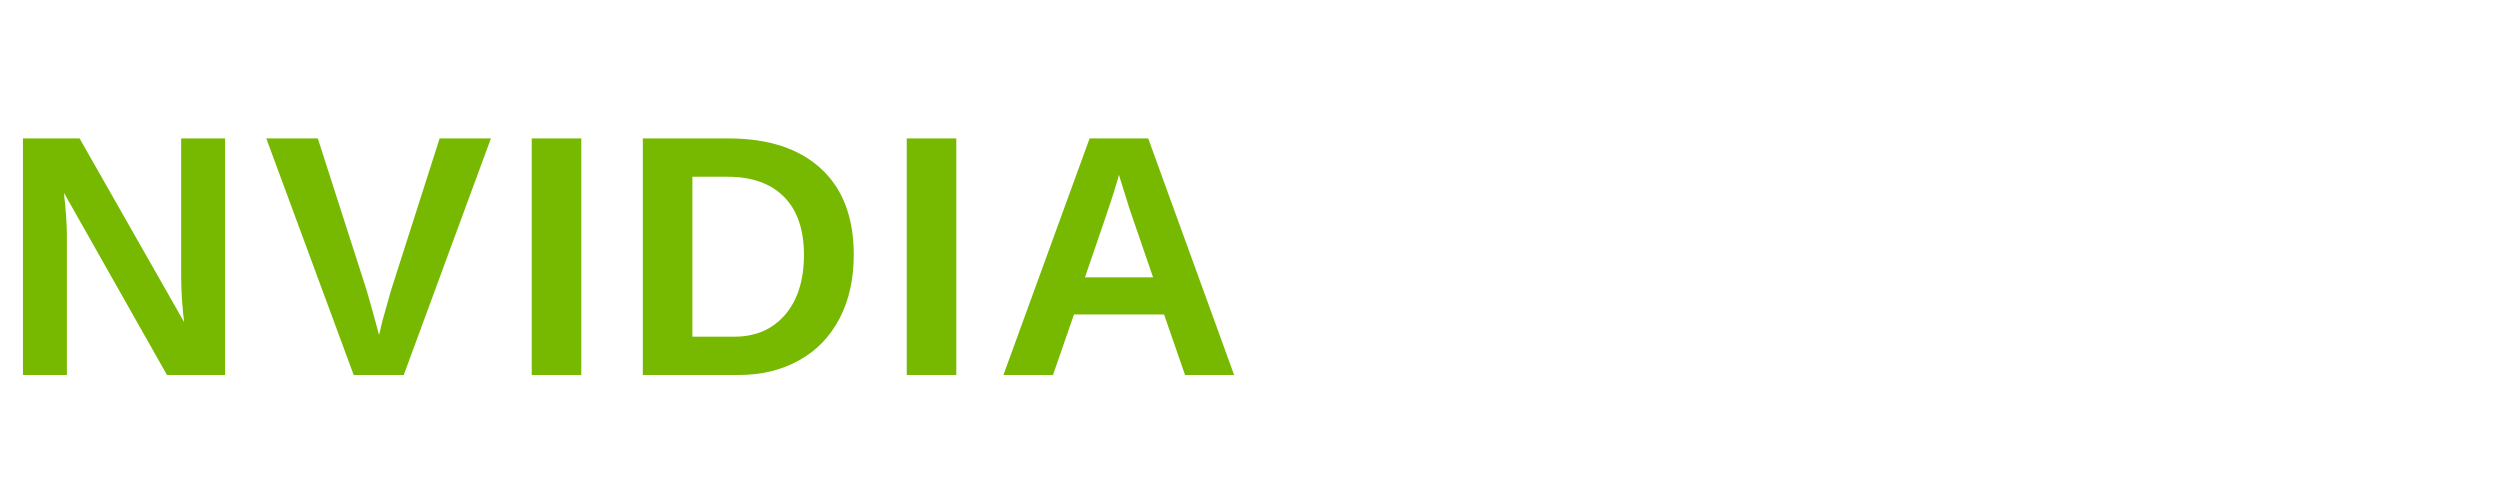
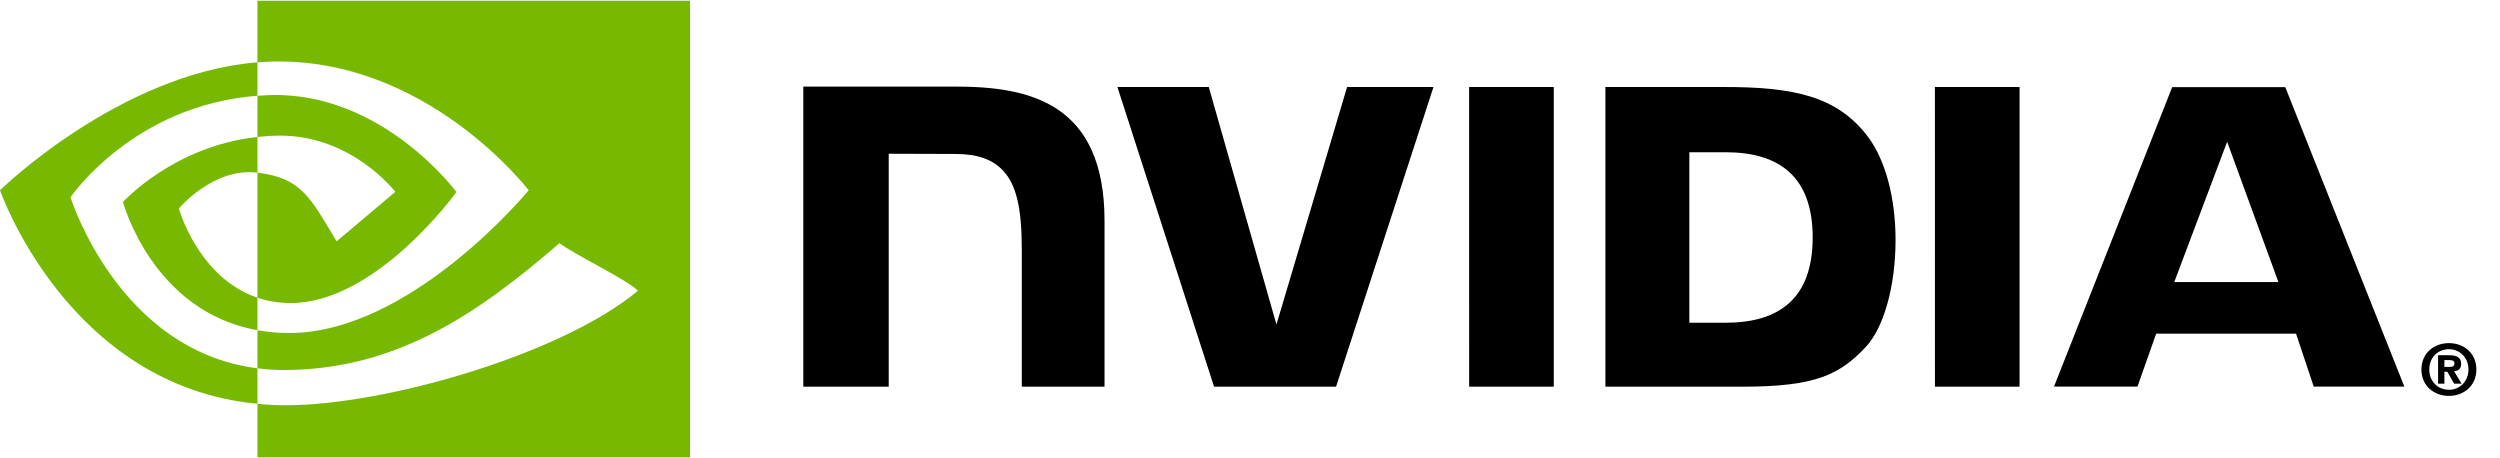
- <svg xmlns="http://www.w3.org/2000/svg" viewBox="0 0 160 32" role="img" aria-label="NVIDIA">
-   <text x="0" y="24" fill="#76B900" font-family="Arial, Helvetica, sans-serif" font-size="22" font-weight="700" letter-spacing="1">NVIDIA</text>
+ <svg xmlns="http://www.w3.org/2000/svg" width="656" height="120" viewBox="0 0 164 30" version="1.1" xml:space="preserve" style="fill-rule:evenodd;clip-rule:evenodd;stroke-linejoin:round;stroke-miterlimit:2;">
+   <g>
+     <path d="M160.352,24.069L160.352,23.62L160.64,23.62C160.797,23.62 161.011,23.632 161.011,23.824C161.011,24.032 160.901,24.069 160.715,24.069L160.352,24.069M160.352,24.384L160.544,24.384L160.991,25.168L161.481,25.168L160.987,24.352C161.242,24.333 161.452,24.212 161.452,23.868C161.452,23.441 161.157,23.303 160.659,23.303L159.938,23.303L159.938,25.168L160.352,25.168L160.352,24.384M162.45,24.238C162.45,23.143 161.599,22.508 160.65,22.508C159.695,22.508 158.845,23.143 158.845,24.238C158.845,25.333 159.695,25.971 160.65,25.971C161.598,25.971 162.45,25.333 162.45,24.238M161.93,24.238C161.93,25.036 161.343,25.572 160.65,25.572L160.65,25.566C159.937,25.572 159.361,25.036 159.361,24.238C159.361,23.441 159.938,22.907 160.65,22.907C161.344,22.907 161.93,23.441 161.93,24.238" style="fill:black;" />
+     <path d="M96.374,5.707L96.376,25.367L101.928,25.367L101.928,5.707L96.374,5.707ZM52.697,5.681L52.697,25.367L58.3,25.367L58.3,10.086L62.67,10.1C64.107,10.1 65.1,10.445 65.793,11.184C66.672,12.12 67.03,13.628 67.03,16.389L67.03,25.367L72.457,25.367L72.457,14.49C72.457,6.727 67.509,5.68 62.668,5.68L52.698,5.68L52.697,5.681ZM105.314,5.708L105.314,25.367L114.32,25.367C119.118,25.367 120.684,24.569 122.377,22.78C123.575,21.524 124.348,18.766 124.348,15.753C124.348,12.99 123.693,10.525 122.551,8.99C120.494,6.245 117.531,5.708 113.106,5.708L105.314,5.708ZM110.822,9.988L113.209,9.988C116.672,9.988 118.912,11.544 118.912,15.579C118.912,19.616 116.672,21.171 113.209,21.171L110.822,21.171L110.822,9.988ZM88.369,5.708L83.735,21.288L79.295,5.709L73.302,5.708L79.642,25.367L87.645,25.367L94.036,5.708L88.369,5.708ZM126.932,25.367L132.485,25.367L132.485,5.709L126.93,5.708L126.932,25.367ZM142.496,5.715L134.743,25.36L140.218,25.36L141.445,21.888L150.62,21.888L151.781,25.36L157.725,25.36L149.913,5.714L142.496,5.715ZM146.1,9.3L149.464,18.504L142.631,18.504L146.101,9.3L146.1,9.3Z" style="fill:black;" />
+     <path d="M16.889,8.985L16.889,6.28C17.151,6.26 17.417,6.247 17.687,6.238C25.087,6.006 29.942,12.597 29.942,12.597C29.942,12.597 24.698,19.879 19.076,19.879C18.333,19.882 17.594,19.764 16.889,19.529L16.889,11.325C19.769,11.673 20.349,12.945 22.081,15.833L25.933,12.585C25.933,12.585 23.121,8.897 18.381,8.897C17.866,8.897 17.373,8.933 16.889,8.985ZM16.889,0.047L16.889,4.09C17.154,4.069 17.42,4.052 17.687,4.042C27.977,3.696 34.682,12.482 34.682,12.482C34.682,12.482 26.982,21.846 18.959,21.846C18.224,21.846 17.535,21.778 16.889,21.663L16.889,24.161C17.442,24.231 18.015,24.273 18.613,24.273C26.078,24.273 31.477,20.461 36.705,15.948C37.572,16.642 41.121,18.331 41.85,19.071C36.879,23.231 25.295,26.586 18.727,26.586C18.113,26.584 17.5,26.552 16.889,26.49L16.889,30L45.264,30L45.264,0.047L16.889,0.047ZM16.889,19.529L16.889,21.662C9.984,20.432 8.067,13.254 8.067,13.254C8.067,13.254 11.383,9.58 16.889,8.985L16.889,11.325L16.878,11.324C13.988,10.977 11.731,13.677 11.731,13.677C11.731,13.677 12.996,18.221 16.889,19.529ZM4.625,12.943C4.625,12.943 8.717,6.903 16.889,6.28L16.889,4.088C7.838,4.815 0,12.48 0,12.48C0,12.48 4.439,25.313 16.889,26.488L16.889,24.16C7.753,23.011 4.625,12.943 4.625,12.943Z" style="fill:rgb(118,185,0);" />
+   </g>
</svg>
